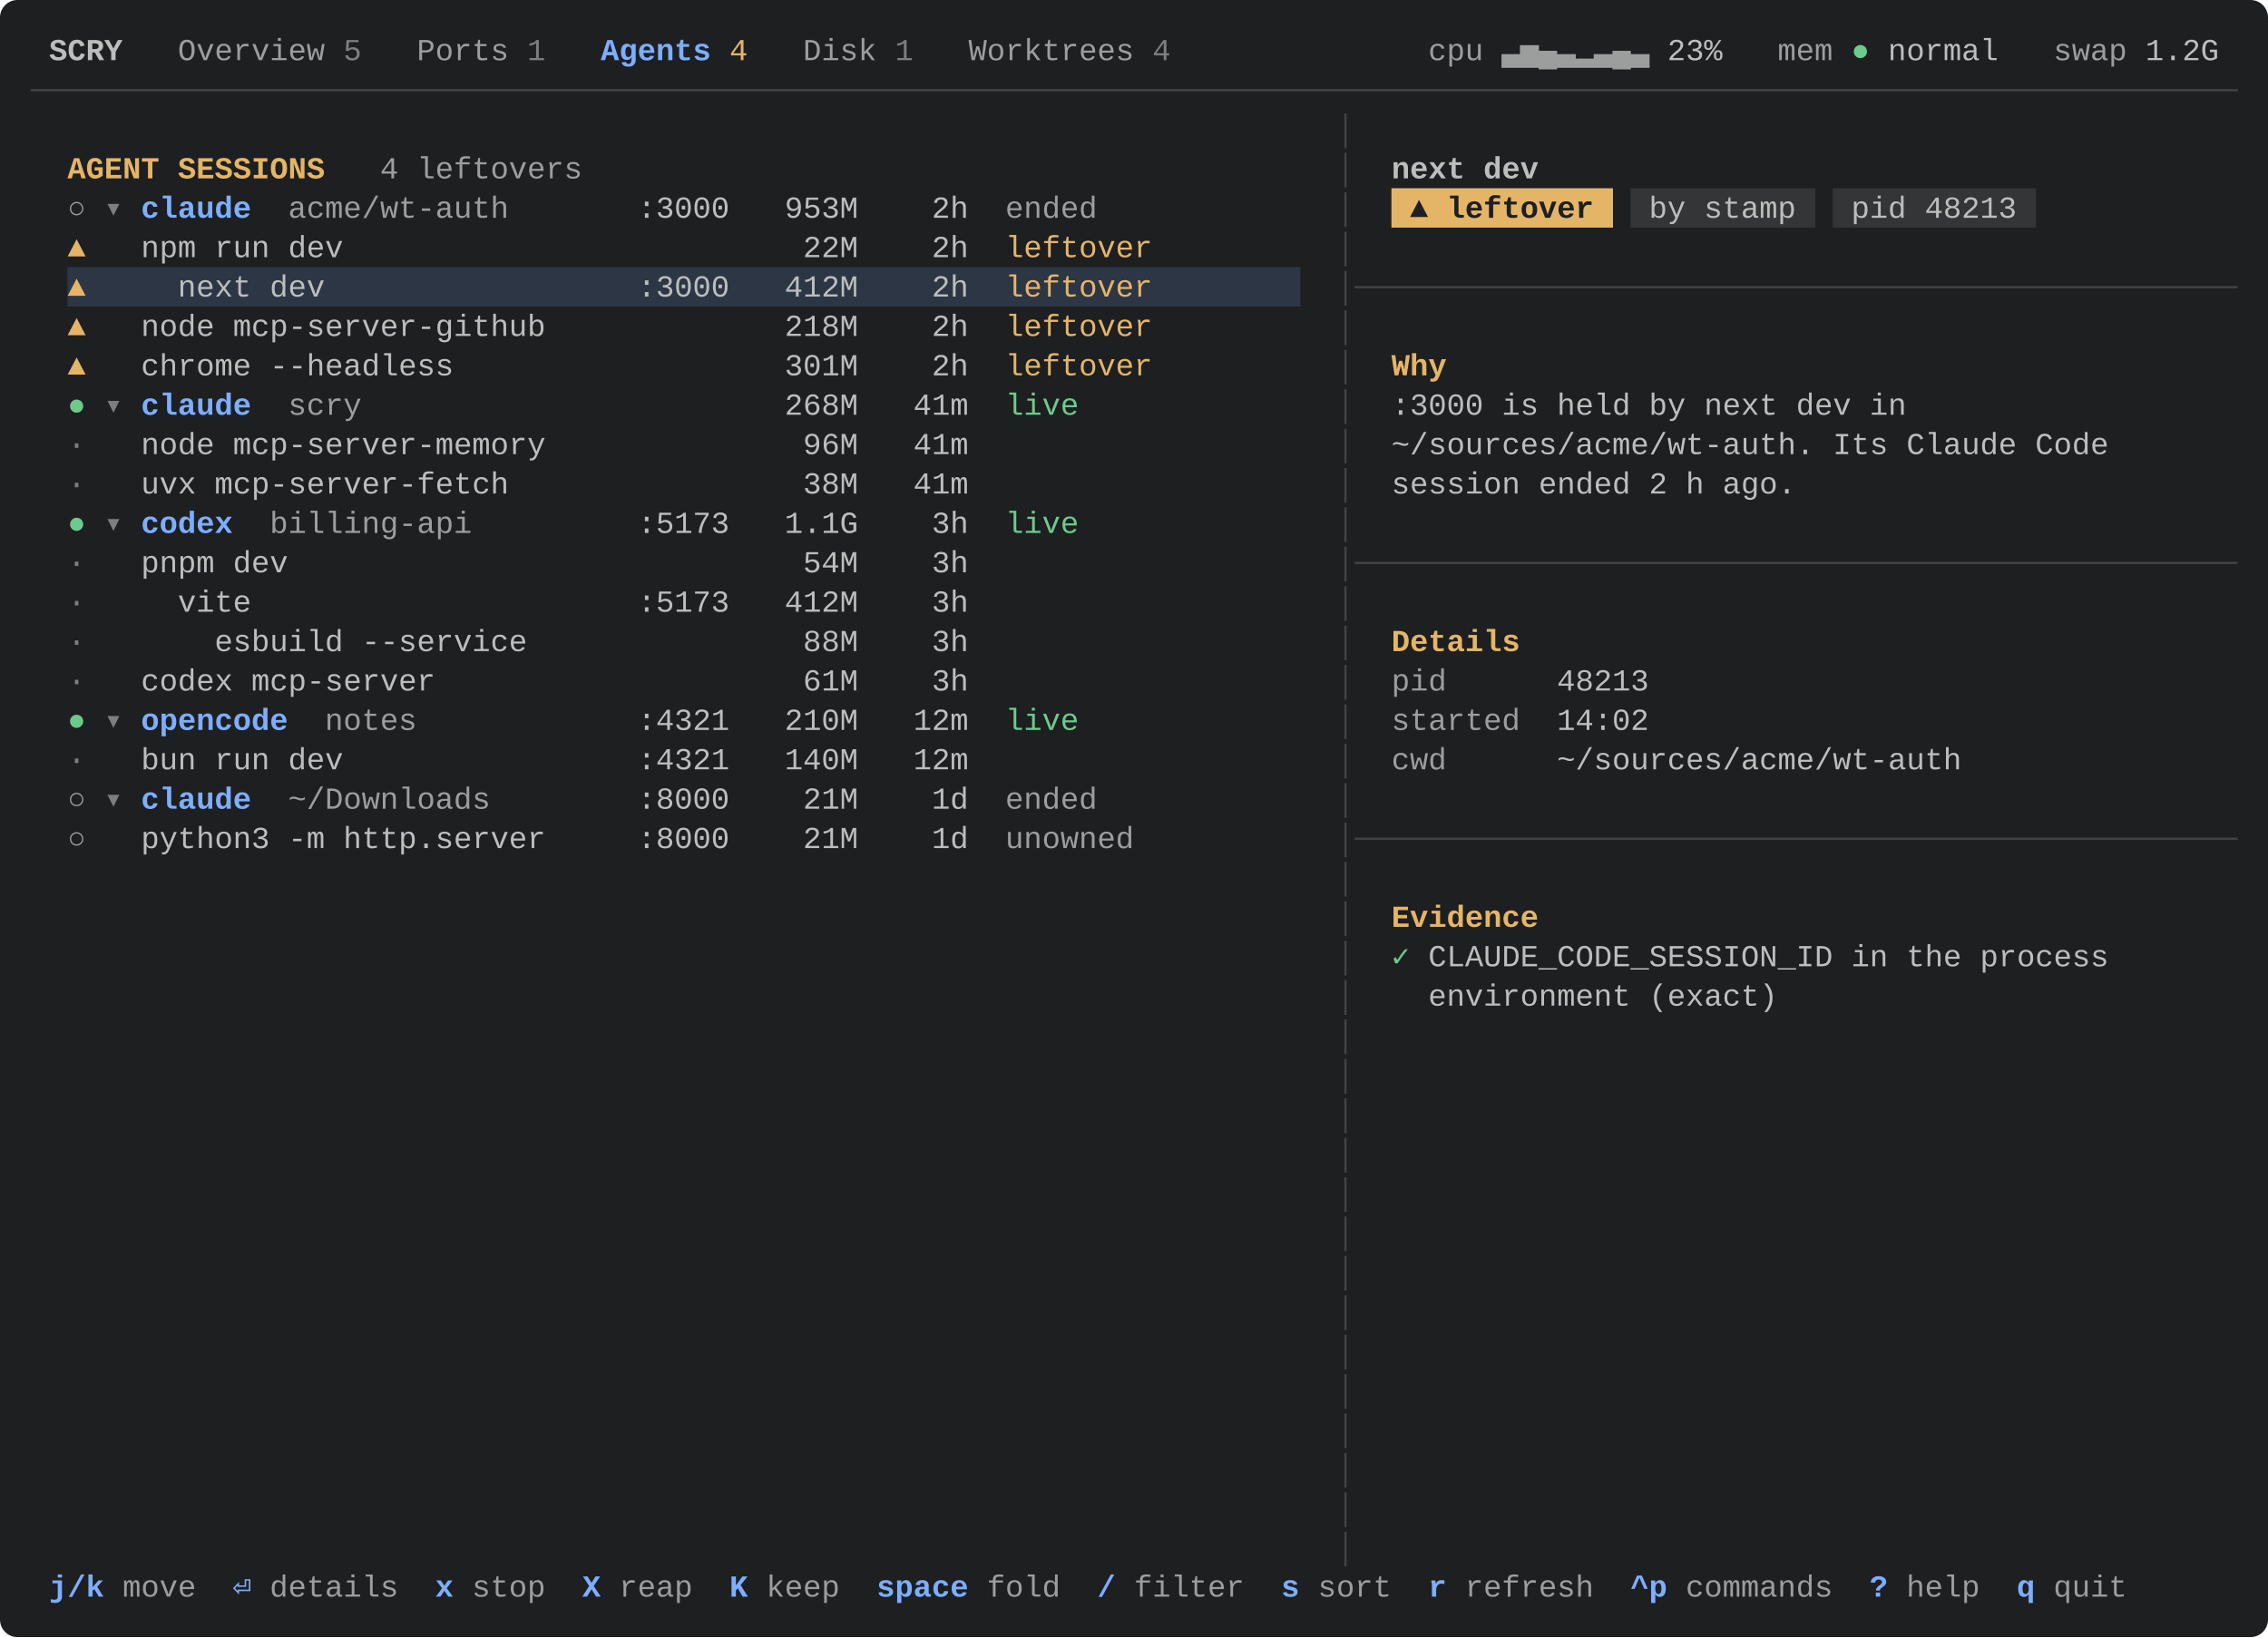
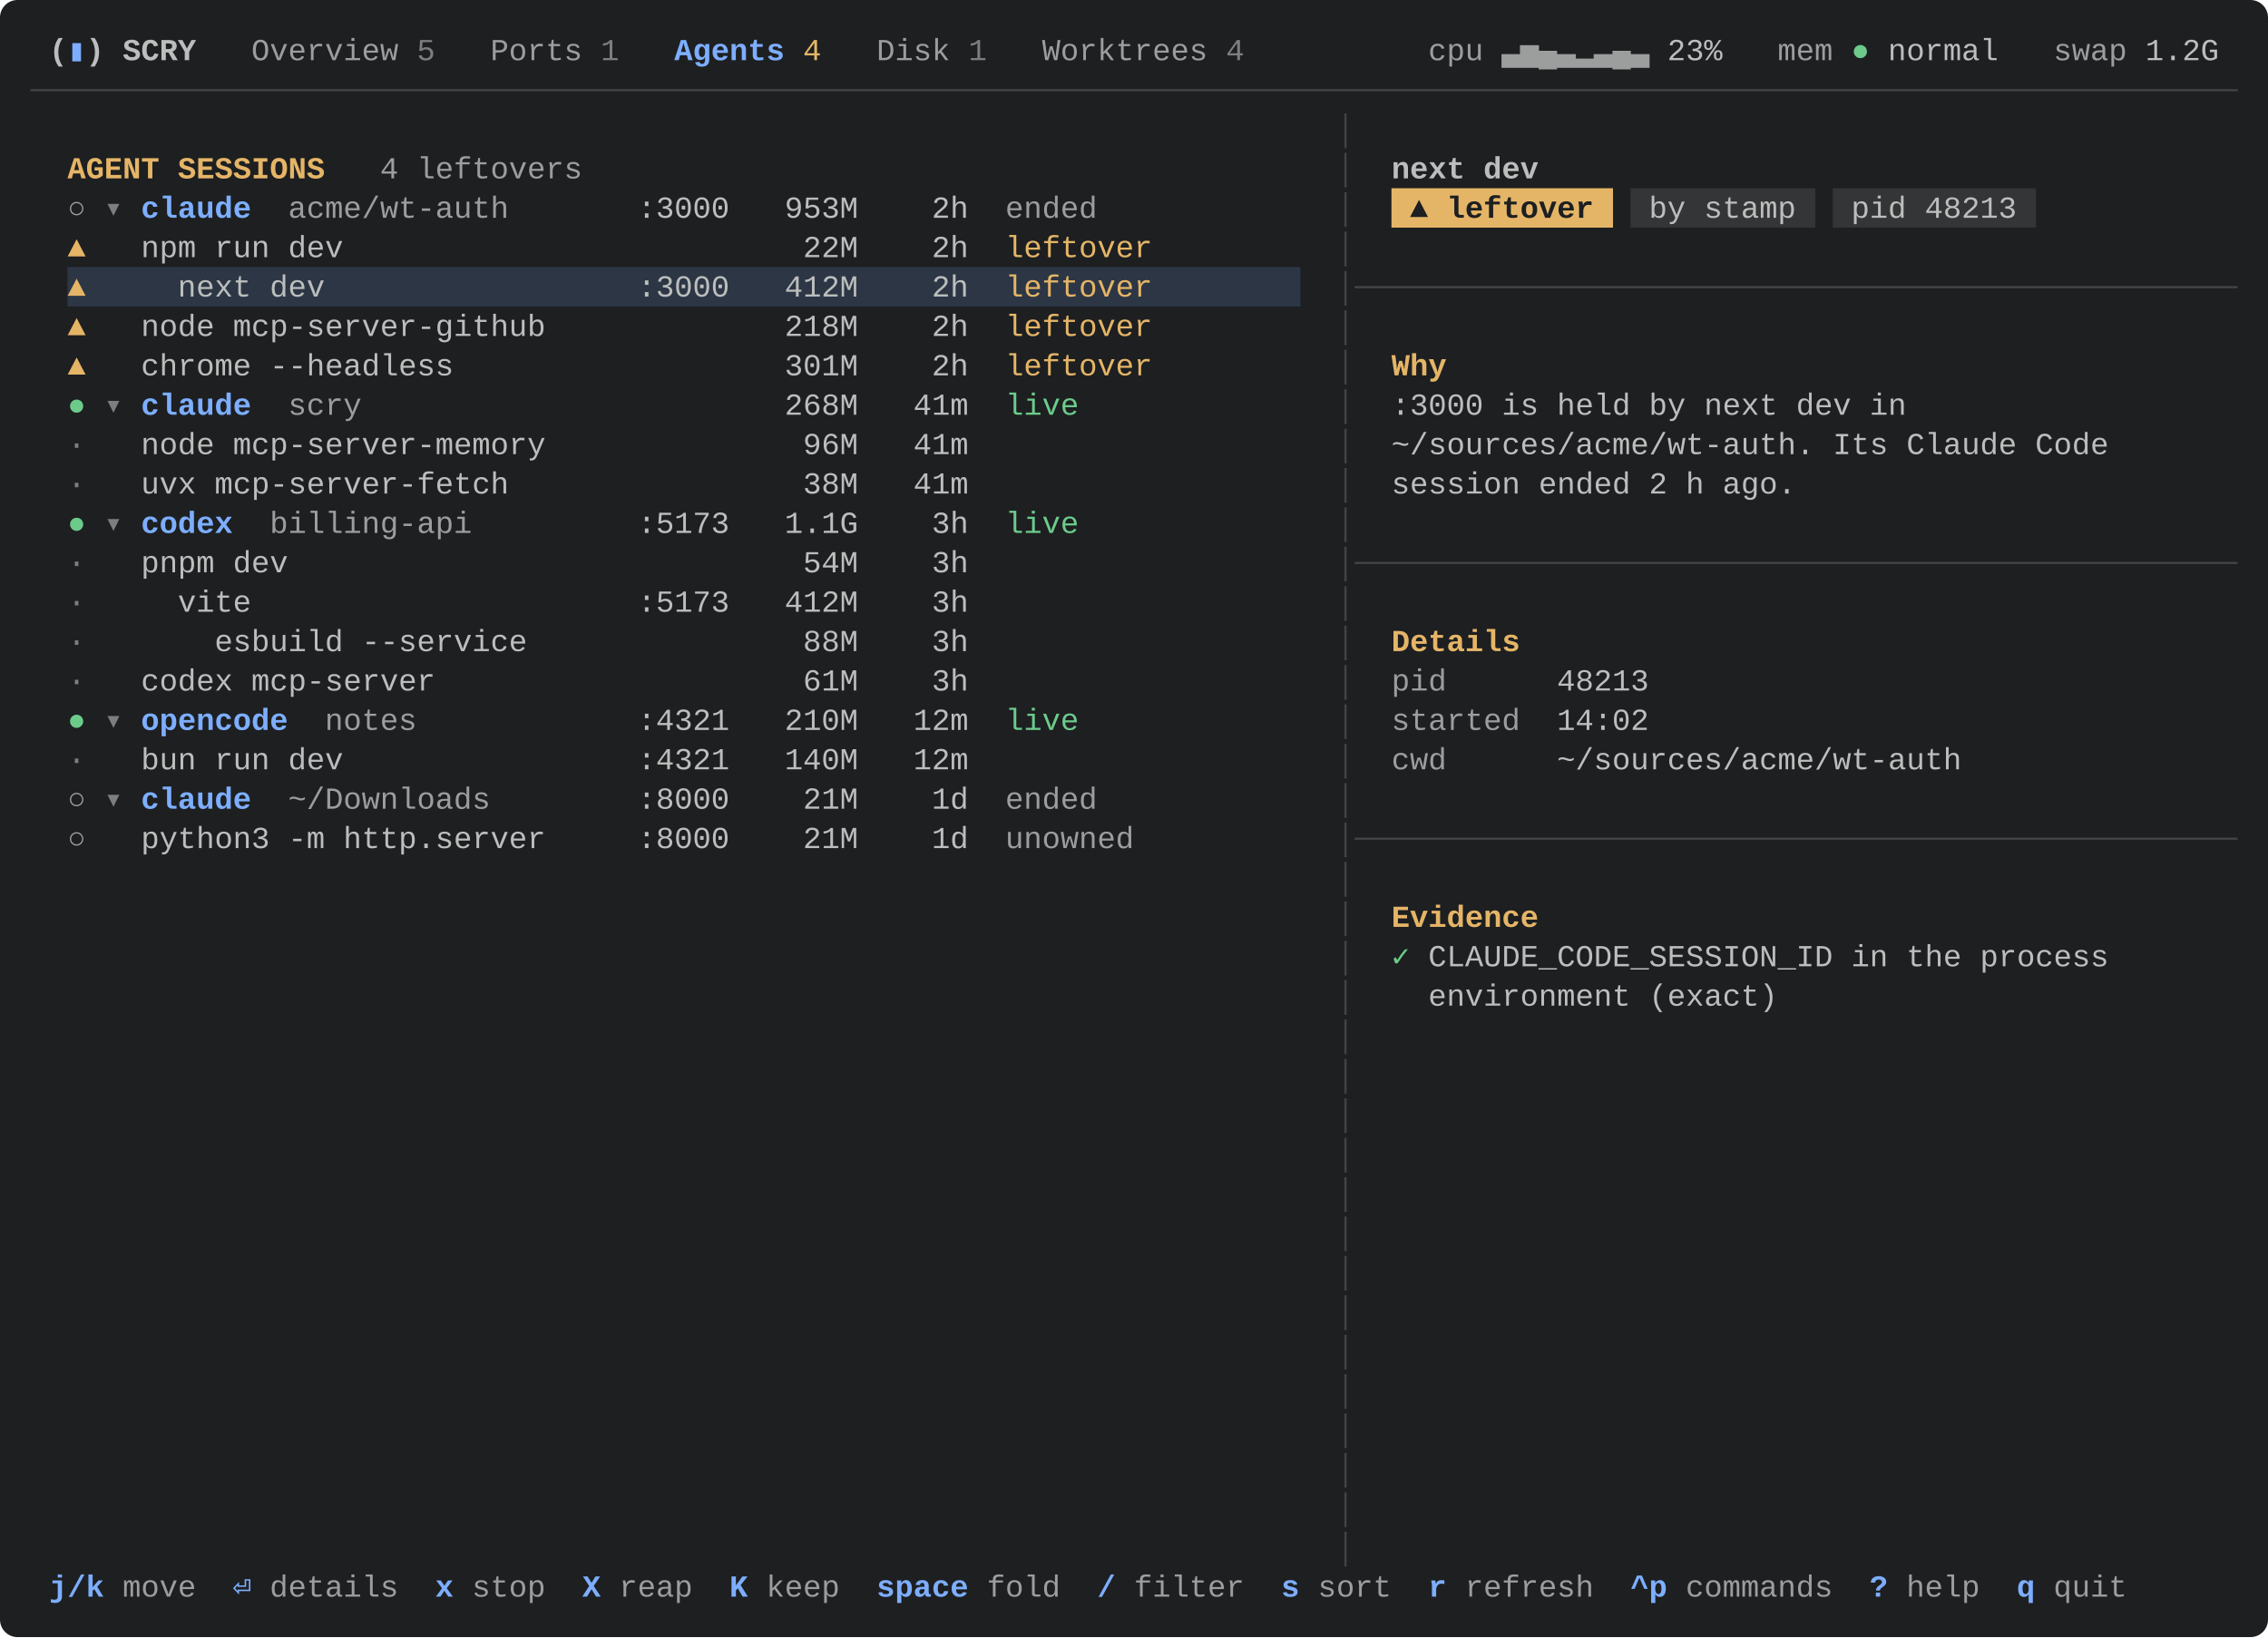
<svg xmlns="http://www.w3.org/2000/svg" width="1036" height="748" viewBox="0 0 1036 748">
  <style>text{font-family:ui-monospace,SFMono-Regular,"SF Mono",Menlo,Consolas,"Liberation Mono","DejaVu Sans Mono",monospace;font-size:14px;white-space:pre}</style>
  <rect width="1036" height="748" rx="8" fill="#1d1f21" />
  <g transform="translate(14 14)">
-     <text x="8.4" y="13.5" fill="#bbbebc" textLength="33.6" lengthAdjust="spacingAndGlyphs" xml:space="preserve" font-weight="700">SCRY</text>
-     <text x="67.2" y="13.5" fill="#9b9e9d" textLength="67.2" lengthAdjust="spacingAndGlyphs" xml:space="preserve">Overview</text>
-     <text x="142.8" y="13.5" fill="#7d7f7f" textLength="8.4" lengthAdjust="spacingAndGlyphs" xml:space="preserve">5</text>
-     <text x="176.4" y="13.5" fill="#9b9e9d" textLength="42.0" lengthAdjust="spacingAndGlyphs" xml:space="preserve">Ports</text>
-     <text x="226.8" y="13.5" fill="#7d7f7f" textLength="8.4" lengthAdjust="spacingAndGlyphs" xml:space="preserve">1</text>
-     <text x="260.4" y="13.5" fill="#7daeff" textLength="50.4" lengthAdjust="spacingAndGlyphs" xml:space="preserve" font-weight="700">Agents</text>
-     <text x="319.2" y="13.5" fill="#e5b567" textLength="8.4" lengthAdjust="spacingAndGlyphs" xml:space="preserve">4</text>
-     <text x="352.8" y="13.5" fill="#9b9e9d" textLength="33.6" lengthAdjust="spacingAndGlyphs" xml:space="preserve">Disk</text>
-     <text x="394.8" y="13.5" fill="#7d7f7f" textLength="8.4" lengthAdjust="spacingAndGlyphs" xml:space="preserve">1</text>
-     <text x="428.4" y="13.5" fill="#9b9e9d" textLength="75.6" lengthAdjust="spacingAndGlyphs" xml:space="preserve">Worktrees</text>
-     <text x="512.4" y="13.5" fill="#7d7f7f" textLength="8.4" lengthAdjust="spacingAndGlyphs" xml:space="preserve">4</text>
+     <text x="8.4" y="13.5" fill="#bbbebc" textLength="8.4" lengthAdjust="spacingAndGlyphs" xml:space="preserve" font-weight="700">(</text>
+     <text x="16.8" y="13.5" fill="#7daeff" textLength="8.4" lengthAdjust="spacingAndGlyphs" xml:space="preserve">▮</text>
+     <text x="25.2" y="13.5" fill="#bbbebc" textLength="50.4" lengthAdjust="spacingAndGlyphs" xml:space="preserve" font-weight="700">) SCRY</text>
+     <text x="100.8" y="13.5" fill="#9b9e9d" textLength="67.2" lengthAdjust="spacingAndGlyphs" xml:space="preserve">Overview</text>
+     <text x="176.4" y="13.5" fill="#7d7f7f" textLength="8.4" lengthAdjust="spacingAndGlyphs" xml:space="preserve">5</text>
+     <text x="210.0" y="13.5" fill="#9b9e9d" textLength="42.0" lengthAdjust="spacingAndGlyphs" xml:space="preserve">Ports</text>
+     <text x="260.4" y="13.5" fill="#7d7f7f" textLength="8.4" lengthAdjust="spacingAndGlyphs" xml:space="preserve">1</text>
+     <text x="294.0" y="13.5" fill="#7daeff" textLength="50.4" lengthAdjust="spacingAndGlyphs" xml:space="preserve" font-weight="700">Agents</text>
+     <text x="352.8" y="13.5" fill="#e5b567" textLength="8.4" lengthAdjust="spacingAndGlyphs" xml:space="preserve">4</text>
+     <text x="386.4" y="13.5" fill="#9b9e9d" textLength="33.6" lengthAdjust="spacingAndGlyphs" xml:space="preserve">Disk</text>
+     <text x="428.4" y="13.5" fill="#7d7f7f" textLength="8.4" lengthAdjust="spacingAndGlyphs" xml:space="preserve">1</text>
+     <text x="462.0" y="13.5" fill="#9b9e9d" textLength="75.6" lengthAdjust="spacingAndGlyphs" xml:space="preserve">Worktrees</text>
+     <text x="546.0" y="13.5" fill="#7d7f7f" textLength="8.4" lengthAdjust="spacingAndGlyphs" xml:space="preserve">4</text>
    <text x="638.4" y="13.5" fill="#9b9e9d" textLength="100.8" lengthAdjust="spacingAndGlyphs" xml:space="preserve">cpu ▃▅▄▃▂▃▄▃</text>
    <text x="747.6" y="13.5" fill="#bbbebc" textLength="25.2" lengthAdjust="spacingAndGlyphs" xml:space="preserve">23%</text>
    <text x="798.0" y="13.5" fill="#9b9e9d" textLength="25.2" lengthAdjust="spacingAndGlyphs" xml:space="preserve">mem</text>
    <text x="831.6" y="13.5" fill="#6ccb8b" textLength="8.4" lengthAdjust="spacingAndGlyphs" xml:space="preserve">●</text>
    <text x="848.4" y="13.5" fill="#bbbebc" textLength="50.4" lengthAdjust="spacingAndGlyphs" xml:space="preserve">normal</text>
    <text x="924.0" y="13.5" fill="#9b9e9d" textLength="33.6" lengthAdjust="spacingAndGlyphs" xml:space="preserve">swap</text>
    <text x="966.0" y="13.5" fill="#bbbebc" textLength="33.6" lengthAdjust="spacingAndGlyphs" xml:space="preserve">1.2G</text>
    <text x="0.0" y="31.5" fill="#424445" textLength="1008.0" lengthAdjust="spacingAndGlyphs" xml:space="preserve">────────────────────────────────────────────────────────────────────────────────────────────────────────────────────────</text>
    <text x="596.4" y="49.5" fill="#424445" textLength="8.4" lengthAdjust="spacingAndGlyphs" xml:space="preserve">│</text>
    <text x="16.8" y="67.5" fill="#e5b567" textLength="117.6" lengthAdjust="spacingAndGlyphs" xml:space="preserve" font-weight="700">AGENT SESSIONS</text>
    <text x="159.6" y="67.5" fill="#9b9e9d" textLength="92.4" lengthAdjust="spacingAndGlyphs" xml:space="preserve">4 leftovers</text>
    <text x="596.4" y="67.5" fill="#424445" textLength="8.4" lengthAdjust="spacingAndGlyphs" xml:space="preserve">│</text>
    <text x="621.6" y="67.5" fill="#bbbebc" textLength="67.2" lengthAdjust="spacingAndGlyphs" xml:space="preserve" font-weight="700">next dev</text>
    <rect x="621.6" y="72" width="101.2" height="18" fill="#e5b567" />
    <rect x="730.8" y="72" width="84.4" height="18" fill="#333536" />
    <rect x="823.2" y="72" width="92.8" height="18" fill="#333536" />
    <text x="16.8" y="85.5" fill="#9b9e9d" textLength="8.4" lengthAdjust="spacingAndGlyphs" xml:space="preserve">○</text>
    <text x="33.6" y="85.5" fill="#7d7f7f" textLength="8.4" lengthAdjust="spacingAndGlyphs" xml:space="preserve">▾</text>
    <text x="50.4" y="85.5" fill="#7daeff" textLength="50.4" lengthAdjust="spacingAndGlyphs" xml:space="preserve" font-weight="700">claude</text>
    <text x="117.6" y="85.5" fill="#9b9e9d" textLength="100.8" lengthAdjust="spacingAndGlyphs" xml:space="preserve">acme/wt-auth</text>
    <text x="277.2" y="85.5" fill="#bbbebc" textLength="42.0" lengthAdjust="spacingAndGlyphs" xml:space="preserve">:3000</text>
    <text x="344.4" y="85.5" fill="#bbbebc" textLength="33.6" lengthAdjust="spacingAndGlyphs" xml:space="preserve">953M</text>
    <text x="411.6" y="85.5" fill="#bbbebc" textLength="16.8" lengthAdjust="spacingAndGlyphs" xml:space="preserve">2h</text>
    <text x="445.2" y="85.5" fill="#9b9e9d" textLength="42.0" lengthAdjust="spacingAndGlyphs" xml:space="preserve">ended</text>
    <text x="596.4" y="85.5" fill="#424445" textLength="8.4" lengthAdjust="spacingAndGlyphs" xml:space="preserve">│</text>
    <text x="630.0" y="85.5" fill="#1d1f21" textLength="84.0" lengthAdjust="spacingAndGlyphs" xml:space="preserve" font-weight="700">▲ leftover</text>
    <text x="739.2" y="85.5" fill="#bbbebc" textLength="67.2" lengthAdjust="spacingAndGlyphs" xml:space="preserve">by stamp</text>
    <text x="831.6" y="85.5" fill="#bbbebc" textLength="75.6" lengthAdjust="spacingAndGlyphs" xml:space="preserve">pid 48213</text>
    <text x="16.8" y="103.5" fill="#e5b567" textLength="8.4" lengthAdjust="spacingAndGlyphs" xml:space="preserve">▲</text>
    <text x="50.4" y="103.5" fill="#bbbebc" textLength="92.4" lengthAdjust="spacingAndGlyphs" xml:space="preserve">npm run dev</text>
    <text x="352.8" y="103.5" fill="#bbbebc" textLength="25.2" lengthAdjust="spacingAndGlyphs" xml:space="preserve">22M</text>
    <text x="411.6" y="103.5" fill="#bbbebc" textLength="16.8" lengthAdjust="spacingAndGlyphs" xml:space="preserve">2h</text>
    <text x="445.2" y="103.5" fill="#e5b567" textLength="67.2" lengthAdjust="spacingAndGlyphs" xml:space="preserve">leftover</text>
    <text x="596.4" y="103.5" fill="#424445" textLength="8.4" lengthAdjust="spacingAndGlyphs" xml:space="preserve">│</text>
    <rect x="16.8" y="108" width="563.2" height="18" fill="#2c3645" />
    <text x="16.8" y="121.5" fill="#e5b567" textLength="8.4" lengthAdjust="spacingAndGlyphs" xml:space="preserve">▲</text>
    <text x="67.2" y="121.5" fill="#bbbebc" textLength="67.2" lengthAdjust="spacingAndGlyphs" xml:space="preserve">next dev</text>
    <text x="277.2" y="121.5" fill="#bbbebc" textLength="42.0" lengthAdjust="spacingAndGlyphs" xml:space="preserve">:3000</text>
    <text x="344.4" y="121.5" fill="#bbbebc" textLength="33.6" lengthAdjust="spacingAndGlyphs" xml:space="preserve">412M</text>
    <text x="411.6" y="121.5" fill="#bbbebc" textLength="16.8" lengthAdjust="spacingAndGlyphs" xml:space="preserve">2h</text>
    <text x="445.2" y="121.5" fill="#e5b567" textLength="67.2" lengthAdjust="spacingAndGlyphs" xml:space="preserve">leftover</text>
    <text x="596.4" y="121.5" fill="#424445" textLength="411.6" lengthAdjust="spacingAndGlyphs" xml:space="preserve">│────────────────────────────────────────────────</text>
    <text x="16.8" y="139.5" fill="#e5b567" textLength="8.4" lengthAdjust="spacingAndGlyphs" xml:space="preserve">▲</text>
    <text x="50.4" y="139.5" fill="#bbbebc" textLength="184.8" lengthAdjust="spacingAndGlyphs" xml:space="preserve">node mcp-server-github</text>
    <text x="344.4" y="139.5" fill="#bbbebc" textLength="33.6" lengthAdjust="spacingAndGlyphs" xml:space="preserve">218M</text>
    <text x="411.6" y="139.5" fill="#bbbebc" textLength="16.8" lengthAdjust="spacingAndGlyphs" xml:space="preserve">2h</text>
    <text x="445.2" y="139.5" fill="#e5b567" textLength="67.2" lengthAdjust="spacingAndGlyphs" xml:space="preserve">leftover</text>
    <text x="596.4" y="139.5" fill="#424445" textLength="8.4" lengthAdjust="spacingAndGlyphs" xml:space="preserve">│</text>
    <text x="16.8" y="157.5" fill="#e5b567" textLength="8.4" lengthAdjust="spacingAndGlyphs" xml:space="preserve">▲</text>
    <text x="50.4" y="157.5" fill="#bbbebc" textLength="142.8" lengthAdjust="spacingAndGlyphs" xml:space="preserve">chrome --headless</text>
    <text x="344.4" y="157.5" fill="#bbbebc" textLength="33.6" lengthAdjust="spacingAndGlyphs" xml:space="preserve">301M</text>
    <text x="411.6" y="157.5" fill="#bbbebc" textLength="16.8" lengthAdjust="spacingAndGlyphs" xml:space="preserve">2h</text>
    <text x="445.2" y="157.5" fill="#e5b567" textLength="67.2" lengthAdjust="spacingAndGlyphs" xml:space="preserve">leftover</text>
    <text x="596.4" y="157.5" fill="#424445" textLength="8.4" lengthAdjust="spacingAndGlyphs" xml:space="preserve">│</text>
    <text x="621.6" y="157.5" fill="#e5b567" textLength="25.2" lengthAdjust="spacingAndGlyphs" xml:space="preserve" font-weight="700">Why</text>
    <text x="16.8" y="175.5" fill="#6ccb8b" textLength="8.4" lengthAdjust="spacingAndGlyphs" xml:space="preserve">●</text>
    <text x="33.6" y="175.5" fill="#7d7f7f" textLength="8.4" lengthAdjust="spacingAndGlyphs" xml:space="preserve">▾</text>
    <text x="50.4" y="175.5" fill="#7daeff" textLength="50.4" lengthAdjust="spacingAndGlyphs" xml:space="preserve" font-weight="700">claude</text>
    <text x="117.6" y="175.5" fill="#9b9e9d" textLength="33.6" lengthAdjust="spacingAndGlyphs" xml:space="preserve">scry</text>
    <text x="344.4" y="175.5" fill="#bbbebc" textLength="33.6" lengthAdjust="spacingAndGlyphs" xml:space="preserve">268M</text>
    <text x="403.2" y="175.5" fill="#bbbebc" textLength="25.2" lengthAdjust="spacingAndGlyphs" xml:space="preserve">41m</text>
    <text x="445.2" y="175.5" fill="#6ccb8b" textLength="33.6" lengthAdjust="spacingAndGlyphs" xml:space="preserve">live</text>
    <text x="596.4" y="175.5" fill="#424445" textLength="8.4" lengthAdjust="spacingAndGlyphs" xml:space="preserve">│</text>
    <text x="621.6" y="175.5" fill="#bbbebc" textLength="235.2" lengthAdjust="spacingAndGlyphs" xml:space="preserve">:3000 is held by next dev in</text>
    <text x="16.8" y="193.5" fill="#7d7f7f" textLength="8.4" lengthAdjust="spacingAndGlyphs" xml:space="preserve">·</text>
    <text x="50.4" y="193.5" fill="#bbbebc" textLength="184.8" lengthAdjust="spacingAndGlyphs" xml:space="preserve">node mcp-server-memory</text>
    <text x="352.8" y="193.5" fill="#bbbebc" textLength="25.2" lengthAdjust="spacingAndGlyphs" xml:space="preserve">96M</text>
    <text x="403.2" y="193.5" fill="#bbbebc" textLength="25.2" lengthAdjust="spacingAndGlyphs" xml:space="preserve">41m</text>
    <text x="596.4" y="193.5" fill="#424445" textLength="8.4" lengthAdjust="spacingAndGlyphs" xml:space="preserve">│</text>
    <text x="621.6" y="193.5" fill="#bbbebc" textLength="327.6" lengthAdjust="spacingAndGlyphs" xml:space="preserve">~/sources/acme/wt-auth. Its Claude Code</text>
    <text x="16.8" y="211.5" fill="#7d7f7f" textLength="8.4" lengthAdjust="spacingAndGlyphs" xml:space="preserve">·</text>
    <text x="50.4" y="211.5" fill="#bbbebc" textLength="168.0" lengthAdjust="spacingAndGlyphs" xml:space="preserve">uvx mcp-server-fetch</text>
    <text x="352.8" y="211.5" fill="#bbbebc" textLength="25.2" lengthAdjust="spacingAndGlyphs" xml:space="preserve">38M</text>
    <text x="403.2" y="211.5" fill="#bbbebc" textLength="25.2" lengthAdjust="spacingAndGlyphs" xml:space="preserve">41m</text>
    <text x="596.4" y="211.5" fill="#424445" textLength="8.4" lengthAdjust="spacingAndGlyphs" xml:space="preserve">│</text>
    <text x="621.6" y="211.5" fill="#bbbebc" textLength="184.8" lengthAdjust="spacingAndGlyphs" xml:space="preserve">session ended 2 h ago.</text>
    <text x="16.8" y="229.5" fill="#6ccb8b" textLength="8.4" lengthAdjust="spacingAndGlyphs" xml:space="preserve">●</text>
    <text x="33.6" y="229.5" fill="#7d7f7f" textLength="8.4" lengthAdjust="spacingAndGlyphs" xml:space="preserve">▾</text>
    <text x="50.4" y="229.5" fill="#7daeff" textLength="42.0" lengthAdjust="spacingAndGlyphs" xml:space="preserve" font-weight="700">codex</text>
    <text x="109.2" y="229.5" fill="#9b9e9d" textLength="92.4" lengthAdjust="spacingAndGlyphs" xml:space="preserve">billing-api</text>
    <text x="277.2" y="229.5" fill="#bbbebc" textLength="42.0" lengthAdjust="spacingAndGlyphs" xml:space="preserve">:5173</text>
    <text x="344.4" y="229.5" fill="#bbbebc" textLength="33.6" lengthAdjust="spacingAndGlyphs" xml:space="preserve">1.1G</text>
    <text x="411.6" y="229.5" fill="#bbbebc" textLength="16.8" lengthAdjust="spacingAndGlyphs" xml:space="preserve">3h</text>
    <text x="445.2" y="229.5" fill="#6ccb8b" textLength="33.6" lengthAdjust="spacingAndGlyphs" xml:space="preserve">live</text>
    <text x="596.4" y="229.5" fill="#424445" textLength="8.4" lengthAdjust="spacingAndGlyphs" xml:space="preserve">│</text>
    <text x="16.8" y="247.5" fill="#7d7f7f" textLength="8.4" lengthAdjust="spacingAndGlyphs" xml:space="preserve">·</text>
    <text x="50.4" y="247.5" fill="#bbbebc" textLength="67.2" lengthAdjust="spacingAndGlyphs" xml:space="preserve">pnpm dev</text>
    <text x="352.8" y="247.5" fill="#bbbebc" textLength="25.2" lengthAdjust="spacingAndGlyphs" xml:space="preserve">54M</text>
    <text x="411.6" y="247.5" fill="#bbbebc" textLength="16.8" lengthAdjust="spacingAndGlyphs" xml:space="preserve">3h</text>
    <text x="596.4" y="247.5" fill="#424445" textLength="411.6" lengthAdjust="spacingAndGlyphs" xml:space="preserve">│────────────────────────────────────────────────</text>
    <text x="16.8" y="265.5" fill="#7d7f7f" textLength="8.4" lengthAdjust="spacingAndGlyphs" xml:space="preserve">·</text>
    <text x="67.2" y="265.5" fill="#bbbebc" textLength="33.6" lengthAdjust="spacingAndGlyphs" xml:space="preserve">vite</text>
    <text x="277.2" y="265.5" fill="#bbbebc" textLength="42.0" lengthAdjust="spacingAndGlyphs" xml:space="preserve">:5173</text>
    <text x="344.4" y="265.5" fill="#bbbebc" textLength="33.6" lengthAdjust="spacingAndGlyphs" xml:space="preserve">412M</text>
    <text x="411.6" y="265.5" fill="#bbbebc" textLength="16.8" lengthAdjust="spacingAndGlyphs" xml:space="preserve">3h</text>
    <text x="596.4" y="265.5" fill="#424445" textLength="8.4" lengthAdjust="spacingAndGlyphs" xml:space="preserve">│</text>
    <text x="16.8" y="283.5" fill="#7d7f7f" textLength="8.4" lengthAdjust="spacingAndGlyphs" xml:space="preserve">·</text>
    <text x="84.0" y="283.5" fill="#bbbebc" textLength="142.8" lengthAdjust="spacingAndGlyphs" xml:space="preserve">esbuild --service</text>
    <text x="352.8" y="283.5" fill="#bbbebc" textLength="25.2" lengthAdjust="spacingAndGlyphs" xml:space="preserve">88M</text>
    <text x="411.6" y="283.5" fill="#bbbebc" textLength="16.8" lengthAdjust="spacingAndGlyphs" xml:space="preserve">3h</text>
    <text x="596.4" y="283.5" fill="#424445" textLength="8.4" lengthAdjust="spacingAndGlyphs" xml:space="preserve">│</text>
    <text x="621.6" y="283.5" fill="#e5b567" textLength="58.8" lengthAdjust="spacingAndGlyphs" xml:space="preserve" font-weight="700">Details</text>
    <text x="16.8" y="301.5" fill="#7d7f7f" textLength="8.4" lengthAdjust="spacingAndGlyphs" xml:space="preserve">·</text>
    <text x="50.4" y="301.5" fill="#bbbebc" textLength="134.4" lengthAdjust="spacingAndGlyphs" xml:space="preserve">codex mcp-server</text>
    <text x="352.8" y="301.5" fill="#bbbebc" textLength="25.2" lengthAdjust="spacingAndGlyphs" xml:space="preserve">61M</text>
    <text x="411.6" y="301.5" fill="#bbbebc" textLength="16.8" lengthAdjust="spacingAndGlyphs" xml:space="preserve">3h</text>
    <text x="596.4" y="301.5" fill="#424445" textLength="8.4" lengthAdjust="spacingAndGlyphs" xml:space="preserve">│</text>
    <text x="621.6" y="301.5" fill="#9b9e9d" textLength="25.2" lengthAdjust="spacingAndGlyphs" xml:space="preserve">pid</text>
    <text x="697.2" y="301.5" fill="#bbbebc" textLength="42.0" lengthAdjust="spacingAndGlyphs" xml:space="preserve">48213</text>
    <text x="16.8" y="319.5" fill="#6ccb8b" textLength="8.4" lengthAdjust="spacingAndGlyphs" xml:space="preserve">●</text>
    <text x="33.6" y="319.5" fill="#7d7f7f" textLength="8.4" lengthAdjust="spacingAndGlyphs" xml:space="preserve">▾</text>
    <text x="50.4" y="319.5" fill="#7daeff" textLength="67.2" lengthAdjust="spacingAndGlyphs" xml:space="preserve" font-weight="700">opencode</text>
    <text x="134.4" y="319.5" fill="#9b9e9d" textLength="42.0" lengthAdjust="spacingAndGlyphs" xml:space="preserve">notes</text>
    <text x="277.2" y="319.5" fill="#bbbebc" textLength="42.0" lengthAdjust="spacingAndGlyphs" xml:space="preserve">:4321</text>
    <text x="344.4" y="319.5" fill="#bbbebc" textLength="33.6" lengthAdjust="spacingAndGlyphs" xml:space="preserve">210M</text>
    <text x="403.2" y="319.5" fill="#bbbebc" textLength="25.2" lengthAdjust="spacingAndGlyphs" xml:space="preserve">12m</text>
    <text x="445.2" y="319.5" fill="#6ccb8b" textLength="33.6" lengthAdjust="spacingAndGlyphs" xml:space="preserve">live</text>
    <text x="596.4" y="319.5" fill="#424445" textLength="8.4" lengthAdjust="spacingAndGlyphs" xml:space="preserve">│</text>
    <text x="621.6" y="319.5" fill="#9b9e9d" textLength="58.8" lengthAdjust="spacingAndGlyphs" xml:space="preserve">started</text>
    <text x="697.2" y="319.5" fill="#bbbebc" textLength="42.0" lengthAdjust="spacingAndGlyphs" xml:space="preserve">14:02</text>
    <text x="16.8" y="337.5" fill="#7d7f7f" textLength="8.4" lengthAdjust="spacingAndGlyphs" xml:space="preserve">·</text>
    <text x="50.4" y="337.5" fill="#bbbebc" textLength="92.4" lengthAdjust="spacingAndGlyphs" xml:space="preserve">bun run dev</text>
    <text x="277.2" y="337.5" fill="#bbbebc" textLength="42.0" lengthAdjust="spacingAndGlyphs" xml:space="preserve">:4321</text>
    <text x="344.4" y="337.5" fill="#bbbebc" textLength="33.6" lengthAdjust="spacingAndGlyphs" xml:space="preserve">140M</text>
    <text x="403.2" y="337.5" fill="#bbbebc" textLength="25.2" lengthAdjust="spacingAndGlyphs" xml:space="preserve">12m</text>
    <text x="596.4" y="337.5" fill="#424445" textLength="8.4" lengthAdjust="spacingAndGlyphs" xml:space="preserve">│</text>
    <text x="621.6" y="337.5" fill="#9b9e9d" textLength="25.2" lengthAdjust="spacingAndGlyphs" xml:space="preserve">cwd</text>
    <text x="697.2" y="337.5" fill="#bbbebc" textLength="184.8" lengthAdjust="spacingAndGlyphs" xml:space="preserve">~/sources/acme/wt-auth</text>
    <text x="16.8" y="355.5" fill="#9b9e9d" textLength="8.4" lengthAdjust="spacingAndGlyphs" xml:space="preserve">○</text>
    <text x="33.6" y="355.5" fill="#7d7f7f" textLength="8.4" lengthAdjust="spacingAndGlyphs" xml:space="preserve">▾</text>
    <text x="50.4" y="355.5" fill="#7daeff" textLength="50.4" lengthAdjust="spacingAndGlyphs" xml:space="preserve" font-weight="700">claude</text>
    <text x="117.6" y="355.5" fill="#9b9e9d" textLength="92.4" lengthAdjust="spacingAndGlyphs" xml:space="preserve">~/Downloads</text>
    <text x="277.2" y="355.5" fill="#bbbebc" textLength="42.0" lengthAdjust="spacingAndGlyphs" xml:space="preserve">:8000</text>
    <text x="352.8" y="355.5" fill="#bbbebc" textLength="25.2" lengthAdjust="spacingAndGlyphs" xml:space="preserve">21M</text>
    <text x="411.6" y="355.5" fill="#bbbebc" textLength="16.8" lengthAdjust="spacingAndGlyphs" xml:space="preserve">1d</text>
    <text x="445.2" y="355.5" fill="#9b9e9d" textLength="42.0" lengthAdjust="spacingAndGlyphs" xml:space="preserve">ended</text>
    <text x="596.4" y="355.5" fill="#424445" textLength="8.4" lengthAdjust="spacingAndGlyphs" xml:space="preserve">│</text>
    <text x="16.8" y="373.5" fill="#9b9e9d" textLength="8.4" lengthAdjust="spacingAndGlyphs" xml:space="preserve">○</text>
    <text x="50.4" y="373.5" fill="#bbbebc" textLength="184.8" lengthAdjust="spacingAndGlyphs" xml:space="preserve">python3 -m http.server</text>
    <text x="277.2" y="373.5" fill="#bbbebc" textLength="42.0" lengthAdjust="spacingAndGlyphs" xml:space="preserve">:8000</text>
    <text x="352.8" y="373.5" fill="#bbbebc" textLength="25.2" lengthAdjust="spacingAndGlyphs" xml:space="preserve">21M</text>
    <text x="411.6" y="373.5" fill="#bbbebc" textLength="16.8" lengthAdjust="spacingAndGlyphs" xml:space="preserve">1d</text>
    <text x="445.2" y="373.5" fill="#9b9e9d" textLength="58.8" lengthAdjust="spacingAndGlyphs" xml:space="preserve">unowned</text>
    <text x="596.4" y="373.5" fill="#424445" textLength="411.6" lengthAdjust="spacingAndGlyphs" xml:space="preserve">│────────────────────────────────────────────────</text>
    <text x="596.4" y="391.5" fill="#424445" textLength="8.4" lengthAdjust="spacingAndGlyphs" xml:space="preserve">│</text>
    <text x="596.4" y="409.5" fill="#424445" textLength="8.4" lengthAdjust="spacingAndGlyphs" xml:space="preserve">│</text>
    <text x="621.6" y="409.5" fill="#e5b567" textLength="67.2" lengthAdjust="spacingAndGlyphs" xml:space="preserve" font-weight="700">Evidence</text>
    <text x="596.4" y="427.5" fill="#424445" textLength="8.4" lengthAdjust="spacingAndGlyphs" xml:space="preserve">│</text>
    <text x="621.6" y="427.5" fill="#6ccb8b" textLength="8.4" lengthAdjust="spacingAndGlyphs" xml:space="preserve">✓</text>
    <text x="638.4" y="427.5" fill="#bbbebc" textLength="310.8" lengthAdjust="spacingAndGlyphs" xml:space="preserve">CLAUDE_CODE_SESSION_ID in the process</text>
    <text x="596.4" y="445.5" fill="#424445" textLength="8.4" lengthAdjust="spacingAndGlyphs" xml:space="preserve">│</text>
    <text x="638.4" y="445.5" fill="#bbbebc" textLength="159.6" lengthAdjust="spacingAndGlyphs" xml:space="preserve">environment (exact)</text>
    <text x="596.4" y="463.5" fill="#424445" textLength="8.4" lengthAdjust="spacingAndGlyphs" xml:space="preserve">│</text>
    <text x="596.4" y="481.5" fill="#424445" textLength="8.4" lengthAdjust="spacingAndGlyphs" xml:space="preserve">│</text>
    <text x="596.4" y="499.5" fill="#424445" textLength="8.4" lengthAdjust="spacingAndGlyphs" xml:space="preserve">│</text>
    <text x="596.4" y="517.5" fill="#424445" textLength="8.4" lengthAdjust="spacingAndGlyphs" xml:space="preserve">│</text>
    <text x="596.4" y="535.5" fill="#424445" textLength="8.4" lengthAdjust="spacingAndGlyphs" xml:space="preserve">│</text>
    <text x="596.4" y="553.5" fill="#424445" textLength="8.4" lengthAdjust="spacingAndGlyphs" xml:space="preserve">│</text>
    <text x="596.4" y="571.5" fill="#424445" textLength="8.4" lengthAdjust="spacingAndGlyphs" xml:space="preserve">│</text>
    <text x="596.4" y="589.5" fill="#424445" textLength="8.4" lengthAdjust="spacingAndGlyphs" xml:space="preserve">│</text>
    <text x="596.4" y="607.5" fill="#424445" textLength="8.4" lengthAdjust="spacingAndGlyphs" xml:space="preserve">│</text>
    <text x="596.4" y="625.5" fill="#424445" textLength="8.4" lengthAdjust="spacingAndGlyphs" xml:space="preserve">│</text>
    <text x="596.4" y="643.5" fill="#424445" textLength="8.4" lengthAdjust="spacingAndGlyphs" xml:space="preserve">│</text>
    <text x="596.4" y="661.5" fill="#424445" textLength="8.4" lengthAdjust="spacingAndGlyphs" xml:space="preserve">│</text>
    <text x="596.4" y="679.5" fill="#424445" textLength="8.4" lengthAdjust="spacingAndGlyphs" xml:space="preserve">│</text>
    <text x="596.4" y="697.5" fill="#424445" textLength="8.4" lengthAdjust="spacingAndGlyphs" xml:space="preserve">│</text>
    <text x="8.4" y="715.5" fill="#7daeff" textLength="25.2" lengthAdjust="spacingAndGlyphs" xml:space="preserve" font-weight="700">j/k</text>
    <text x="42.0" y="715.5" fill="#9b9e9d" textLength="33.6" lengthAdjust="spacingAndGlyphs" xml:space="preserve">move</text>
    <text x="92.4" y="715.5" fill="#7daeff" textLength="8.4" lengthAdjust="spacingAndGlyphs" xml:space="preserve" font-weight="700">⏎</text>
    <text x="109.2" y="715.5" fill="#9b9e9d" textLength="58.8" lengthAdjust="spacingAndGlyphs" xml:space="preserve">details</text>
    <text x="184.8" y="715.5" fill="#7daeff" textLength="8.4" lengthAdjust="spacingAndGlyphs" xml:space="preserve" font-weight="700">x</text>
    <text x="201.6" y="715.5" fill="#9b9e9d" textLength="33.6" lengthAdjust="spacingAndGlyphs" xml:space="preserve">stop</text>
    <text x="252.0" y="715.5" fill="#7daeff" textLength="8.4" lengthAdjust="spacingAndGlyphs" xml:space="preserve" font-weight="700">X</text>
    <text x="268.8" y="715.5" fill="#9b9e9d" textLength="33.6" lengthAdjust="spacingAndGlyphs" xml:space="preserve">reap</text>
    <text x="319.2" y="715.5" fill="#7daeff" textLength="8.4" lengthAdjust="spacingAndGlyphs" xml:space="preserve" font-weight="700">K</text>
    <text x="336.0" y="715.5" fill="#9b9e9d" textLength="33.6" lengthAdjust="spacingAndGlyphs" xml:space="preserve">keep</text>
    <text x="386.4" y="715.5" fill="#7daeff" textLength="42.0" lengthAdjust="spacingAndGlyphs" xml:space="preserve" font-weight="700">space</text>
    <text x="436.8" y="715.5" fill="#9b9e9d" textLength="33.6" lengthAdjust="spacingAndGlyphs" xml:space="preserve">fold</text>
    <text x="487.2" y="715.5" fill="#7daeff" textLength="8.4" lengthAdjust="spacingAndGlyphs" xml:space="preserve" font-weight="700">/</text>
    <text x="504.0" y="715.5" fill="#9b9e9d" textLength="50.4" lengthAdjust="spacingAndGlyphs" xml:space="preserve">filter</text>
    <text x="571.2" y="715.5" fill="#7daeff" textLength="8.4" lengthAdjust="spacingAndGlyphs" xml:space="preserve" font-weight="700">s</text>
    <text x="588.0" y="715.5" fill="#9b9e9d" textLength="33.6" lengthAdjust="spacingAndGlyphs" xml:space="preserve">sort</text>
    <text x="638.4" y="715.5" fill="#7daeff" textLength="8.4" lengthAdjust="spacingAndGlyphs" xml:space="preserve" font-weight="700">r</text>
    <text x="655.2" y="715.5" fill="#9b9e9d" textLength="58.8" lengthAdjust="spacingAndGlyphs" xml:space="preserve">refresh</text>
    <text x="730.8" y="715.5" fill="#7daeff" textLength="16.8" lengthAdjust="spacingAndGlyphs" xml:space="preserve" font-weight="700">^p</text>
    <text x="756.0" y="715.5" fill="#9b9e9d" textLength="67.2" lengthAdjust="spacingAndGlyphs" xml:space="preserve">commands</text>
    <text x="840.0" y="715.5" fill="#7daeff" textLength="8.4" lengthAdjust="spacingAndGlyphs" xml:space="preserve" font-weight="700">?</text>
    <text x="856.8" y="715.5" fill="#9b9e9d" textLength="33.6" lengthAdjust="spacingAndGlyphs" xml:space="preserve">help</text>
    <text x="907.2" y="715.5" fill="#7daeff" textLength="8.4" lengthAdjust="spacingAndGlyphs" xml:space="preserve" font-weight="700">q</text>
    <text x="924.0" y="715.5" fill="#9b9e9d" textLength="33.6" lengthAdjust="spacingAndGlyphs" xml:space="preserve">quit</text>
  </g>
</svg>
